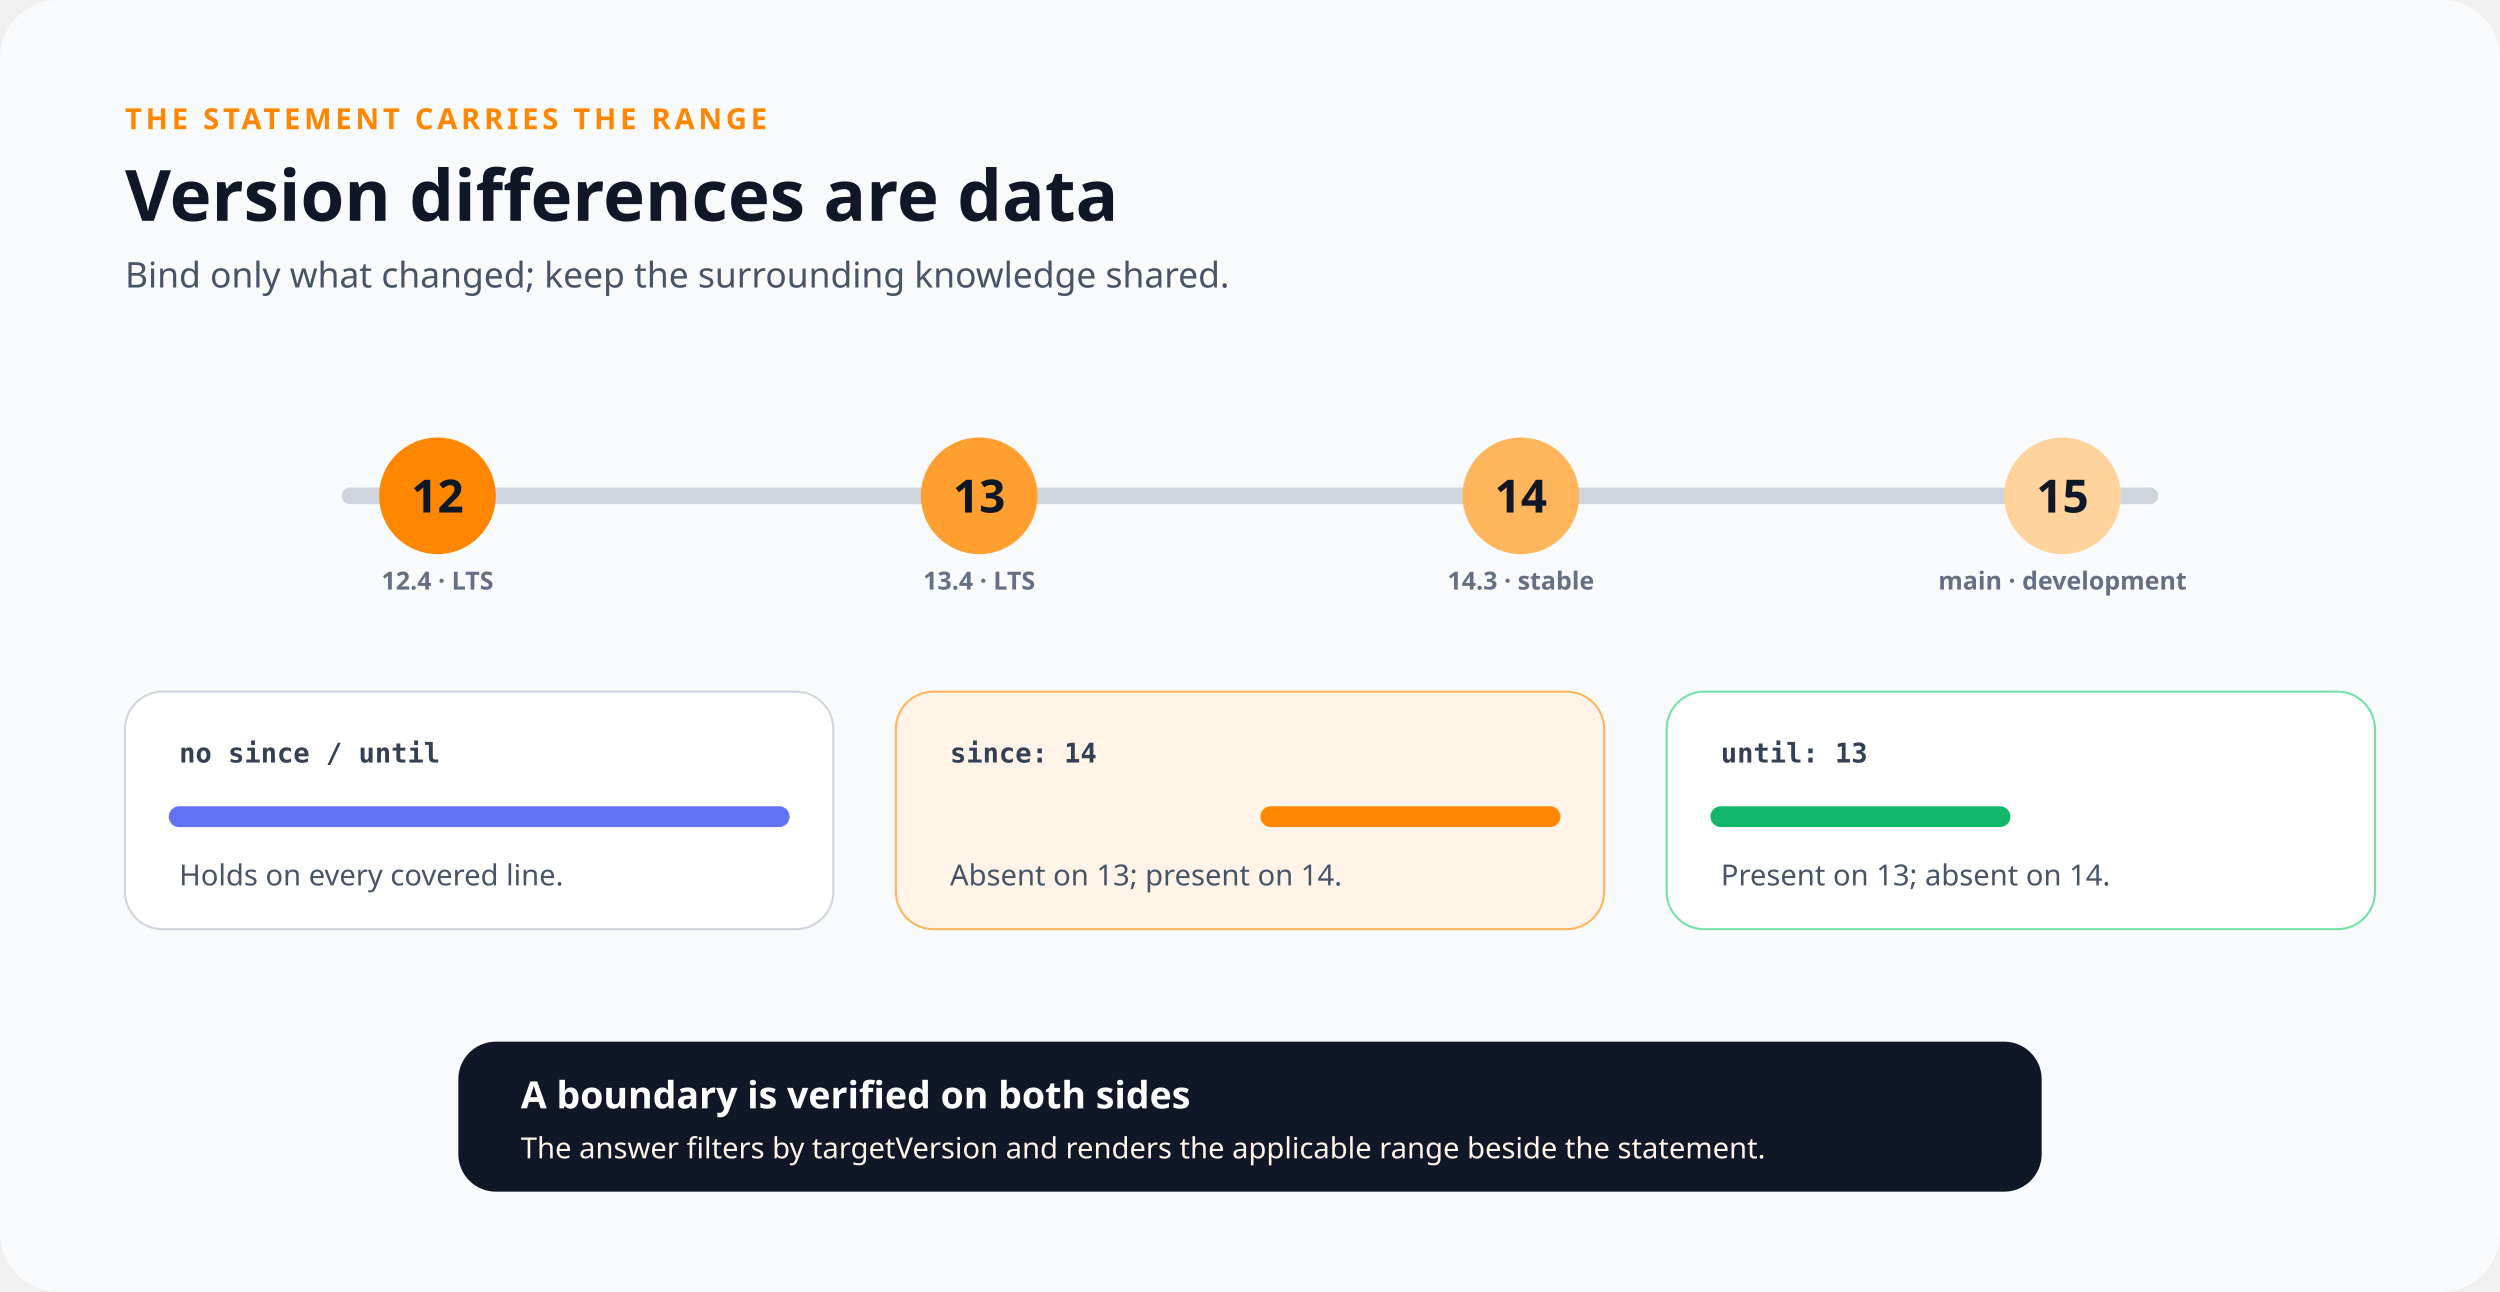
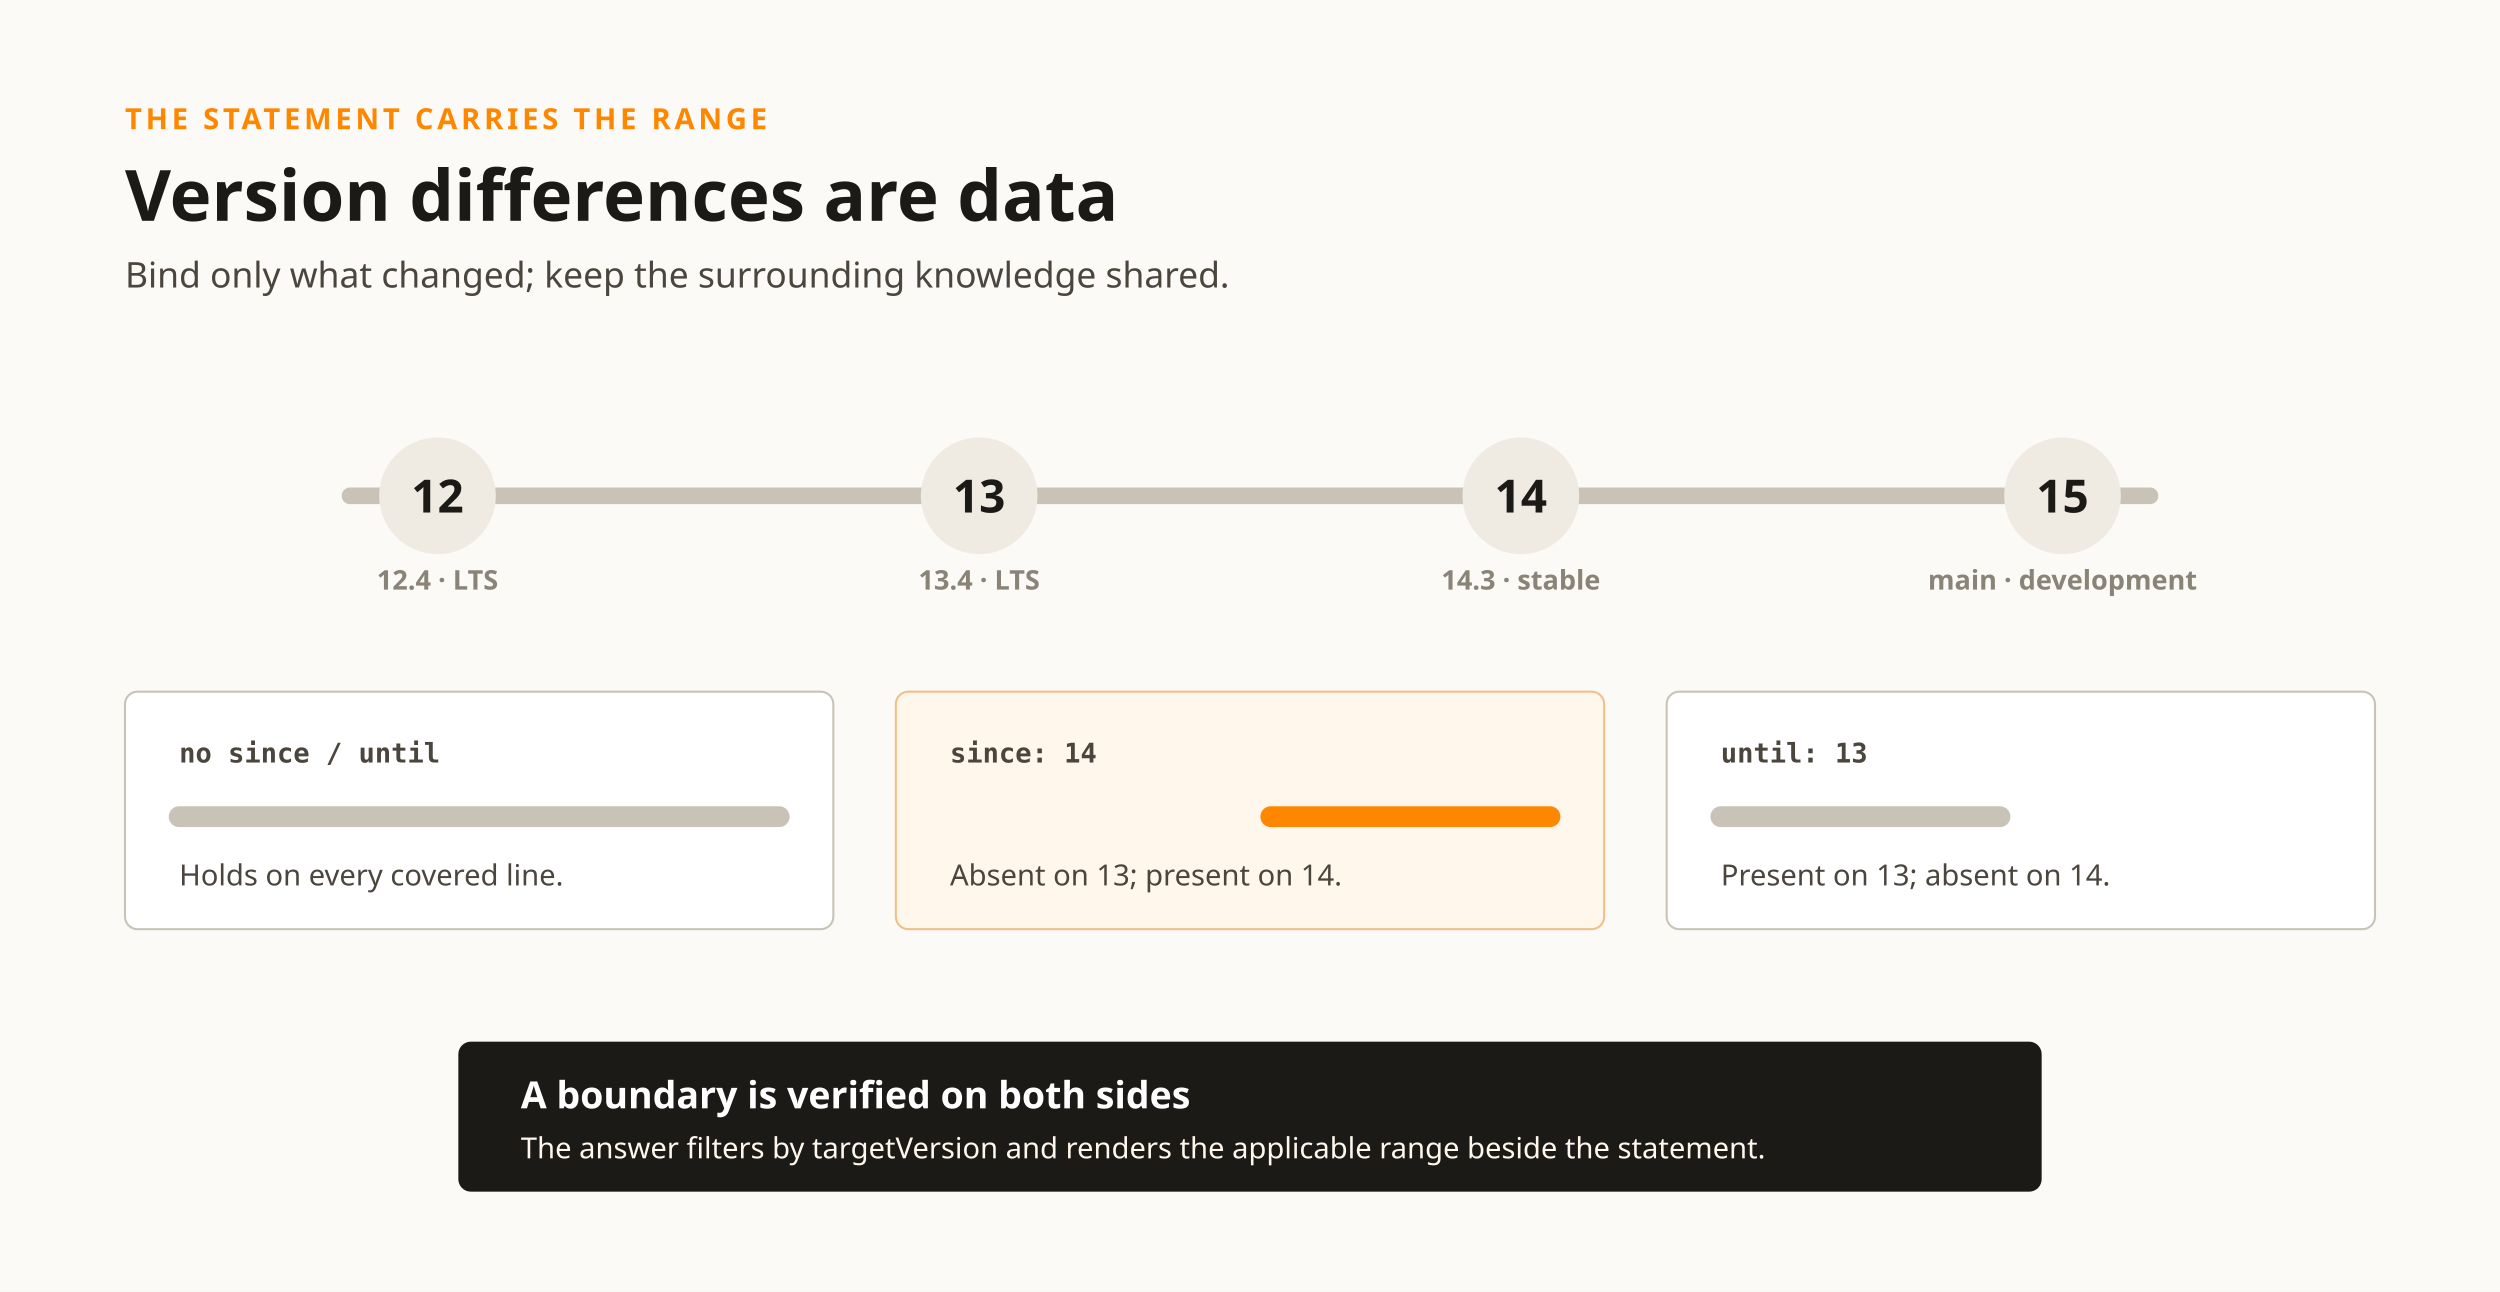
<svg xmlns="http://www.w3.org/2000/svg" width="1200" height="620" viewBox="0 0 1200 620" role="img" aria-labelledby="title description">
  <defs>
-     <style>.eyebrow{font:700 14px system-ui,sans-serif;letter-spacing:1.8px;fill:#ff8700}.title{font:700 34px system-ui,sans-serif;fill:#101828}.subtitle{font:400 17px system-ui,sans-serif;fill:#475467}.major{font:700 22px system-ui,sans-serif;fill:#101828}.label{font:700 18px system-ui,sans-serif;fill:#101828}.copy{font:400 14px system-ui,sans-serif;fill:#475467}.code{font:600 13px ui-monospace,monospace;fill:#344054}.small{font:600 12px system-ui,sans-serif;fill:#667085}.whiteLabel{font:700 18px system-ui,sans-serif;fill:#fff}.whiteCopy{font:400 14px system-ui,sans-serif;fill:#fff4e7}</style>
  </defs>
-   <rect width="1200" height="620" rx="28" fill="#f8fafc" />
-   <text x="60" y="62" class="eyebrow">THE STATEMENT CARRIES THE RANGE</text>
-   <text x="60" y="106" class="title">Version differences are data</text>
-   <text x="60" y="138" class="subtitle">Bind only what changed; keep the surrounding knowledge shared.</text>
-   <line x1="168" y1="238" x2="1032" y2="238" stroke="#d0d5dd" stroke-width="8" stroke-linecap="round" />
+   <rect width="1200" height="620" fill="#FBFAF7" />
+   <text x="60" y="62" font-weight="700" font-size="14" font-family="'Source Sans 3',system-ui,sans-serif" letter-spacing="1.8" fill="#FF8700">THE STATEMENT CARRIES THE RANGE</text>
+   <text x="60" y="106" font-weight="700" font-size="34" font-family="'Source Sans 3',system-ui,sans-serif" fill="#1C1A17">Version differences are data</text>
+   <text x="60" y="138" font-weight="400" font-size="17" font-family="'Source Sans 3',system-ui,sans-serif" fill="#4A453D">Bind only what changed; keep the surrounding knowledge shared.</text>
+   <line x1="168" y1="238" x2="1032" y2="238" stroke="#C9C3B7" stroke-width="8" stroke-linecap="round" />
  <g>
-     <circle cx="210" cy="238" r="28" fill="#ff8700" />
-     <text x="210" y="246" text-anchor="middle" class="major">12</text>
-     <text x="210" y="283" text-anchor="middle" class="small">12.4 · LTS</text>
-     <circle cx="470" cy="238" r="28" fill="#ff9f2f" />
-     <text x="470" y="246" text-anchor="middle" class="major">13</text>
-     <text x="470" y="283" text-anchor="middle" class="small">13.4 · LTS</text>
-     <circle cx="730" cy="238" r="28" fill="#ffb55c" />
-     <text x="730" y="246" text-anchor="middle" class="major">14</text>
-     <text x="730" y="283" text-anchor="middle" class="small">14.3 · stable</text>
-     <circle cx="990" cy="238" r="28" fill="#ffd39b" />
-     <text x="990" y="246" text-anchor="middle" class="major">15</text>
-     <text x="990" y="283" text-anchor="middle" class="small">main · development</text>
+     <circle cx="210" cy="238" r="28" fill="#EFEBE3" />
+     <text x="210" y="246" text-anchor="middle" font-weight="700" font-size="22" font-family="'Source Sans 3',system-ui,sans-serif" fill="#1C1A17">12</text>
+     <text x="210" y="283" text-anchor="middle" font-weight="600" font-size="13" font-family="'Source Sans 3',system-ui,sans-serif" fill="#8A8378">12.4 · LTS</text>
+     <circle cx="470" cy="238" r="28" fill="#EFEBE3" />
+     <text x="470" y="246" text-anchor="middle" font-weight="700" font-size="22" font-family="'Source Sans 3',system-ui,sans-serif" fill="#1C1A17">13</text>
+     <text x="470" y="283" text-anchor="middle" font-weight="600" font-size="13" font-family="'Source Sans 3',system-ui,sans-serif" fill="#8A8378">13.4 · LTS</text>
+     <circle cx="730" cy="238" r="28" fill="#EFEBE3" />
+     <text x="730" y="246" text-anchor="middle" font-weight="700" font-size="22" font-family="'Source Sans 3',system-ui,sans-serif" fill="#1C1A17">14</text>
+     <text x="730" y="283" text-anchor="middle" font-weight="600" font-size="13" font-family="'Source Sans 3',system-ui,sans-serif" fill="#8A8378">14.3 · stable</text>
+     <circle cx="990" cy="238" r="28" fill="#EFEBE3" />
+     <text x="990" y="246" text-anchor="middle" font-weight="700" font-size="22" font-family="'Source Sans 3',system-ui,sans-serif" fill="#1C1A17">15</text>
+     <text x="990" y="283" text-anchor="middle" font-weight="600" font-size="13" font-family="'Source Sans 3',system-ui,sans-serif" fill="#8A8378">main · development</text>
  </g>
-   <rect x="60" y="332" width="340" height="114" rx="18" fill="#ffffff" stroke="#d0d5dd" />
-   <text x="86" y="366" class="code">no since / until</text>
-   <line x1="86" y1="392" x2="374" y2="392" stroke="#6172f3" stroke-width="10" stroke-linecap="round" />
-   <text x="86" y="425" class="copy">Holds on every covered line.</text>
-   <rect x="430" y="332" width="340" height="114" rx="18" fill="#fff4e7" stroke="#ffb55c" />
-   <text x="456" y="366" class="code">since: 14</text>
-   <line x1="610" y1="392" x2="744" y2="392" stroke="#ff8700" stroke-width="10" stroke-linecap="round" />
-   <text x="456" y="425" class="copy">Absent on 13; present on 14.</text>
-   <rect x="800" y="332" width="340" height="114" rx="18" fill="#ffffff" stroke="#75e0a7" />
-   <text x="826" y="366" class="code">until: 13</text>
-   <line x1="826" y1="392" x2="960" y2="392" stroke="#12b76a" stroke-width="10" stroke-linecap="round" />
-   <text x="826" y="425" class="copy">Present on 13; absent on 14.</text>
-   <rect x="220" y="500" width="760" height="72" rx="18" fill="#101828" />
-   <text x="250" y="532" class="whiteLabel">A boundary is verified on both sides</text>
-   <text x="250" y="556" class="whiteCopy">The answer filters by targetVersion and renders the applicable range beside the statement.</text>
+   <rect x="60" y="332" width="340" height="114" rx="6" fill="#FFFFFF" stroke="#C9C3B7" />
+   <text x="86" y="366" font-weight="600" font-size="13" font-family="'Source Code Pro',ui-monospace,monospace" fill="#4A453D">no since / until</text>
+   <line x1="86" y1="392" x2="374" y2="392" stroke="#C9C3B7" stroke-width="10" stroke-linecap="round" />
+   <text x="86" y="425" font-weight="400" font-size="14" font-family="'Source Sans 3',system-ui,sans-serif" fill="#4A453D">Holds on every covered line.</text>
+   <rect x="430" y="332" width="340" height="114" rx="6" fill="#FFF6EC" stroke="#F0C089" />
+   <text x="456" y="366" font-weight="600" font-size="13" font-family="'Source Code Pro',ui-monospace,monospace" fill="#4A453D">since: 14</text>
+   <line x1="610" y1="392" x2="744" y2="392" stroke="#FF8700" stroke-width="10" stroke-linecap="round" />
+   <text x="456" y="425" font-weight="400" font-size="14" font-family="'Source Sans 3',system-ui,sans-serif" fill="#4A453D">Absent on 13; present on 14.</text>
+   <rect x="800" y="332" width="340" height="114" rx="6" fill="#FFFFFF" stroke="#C9C3B7" />
+   <text x="826" y="366" font-weight="600" font-size="13" font-family="'Source Code Pro',ui-monospace,monospace" fill="#4A453D">until: 13</text>
+   <line x1="826" y1="392" x2="960" y2="392" stroke="#C9C3B7" stroke-width="10" stroke-linecap="round" />
+   <text x="826" y="425" font-weight="400" font-size="14" font-family="'Source Sans 3',system-ui,sans-serif" fill="#4A453D">Present on 13; absent on 14.</text>
+   <rect x="220" y="500" width="760" height="72" rx="6" fill="#1C1A17" />
+   <text x="250" y="532" font-weight="700" font-size="18" font-family="'Source Sans 3',system-ui,sans-serif" fill="#FFFFFF">A boundary is verified on both sides</text>
+   <text x="250" y="556" font-weight="400" font-size="14" font-family="'Source Sans 3',system-ui,sans-serif" fill="#FFF6EC">The answer filters by targetVersion and renders the applicable range beside the statement.</text>
</svg>
